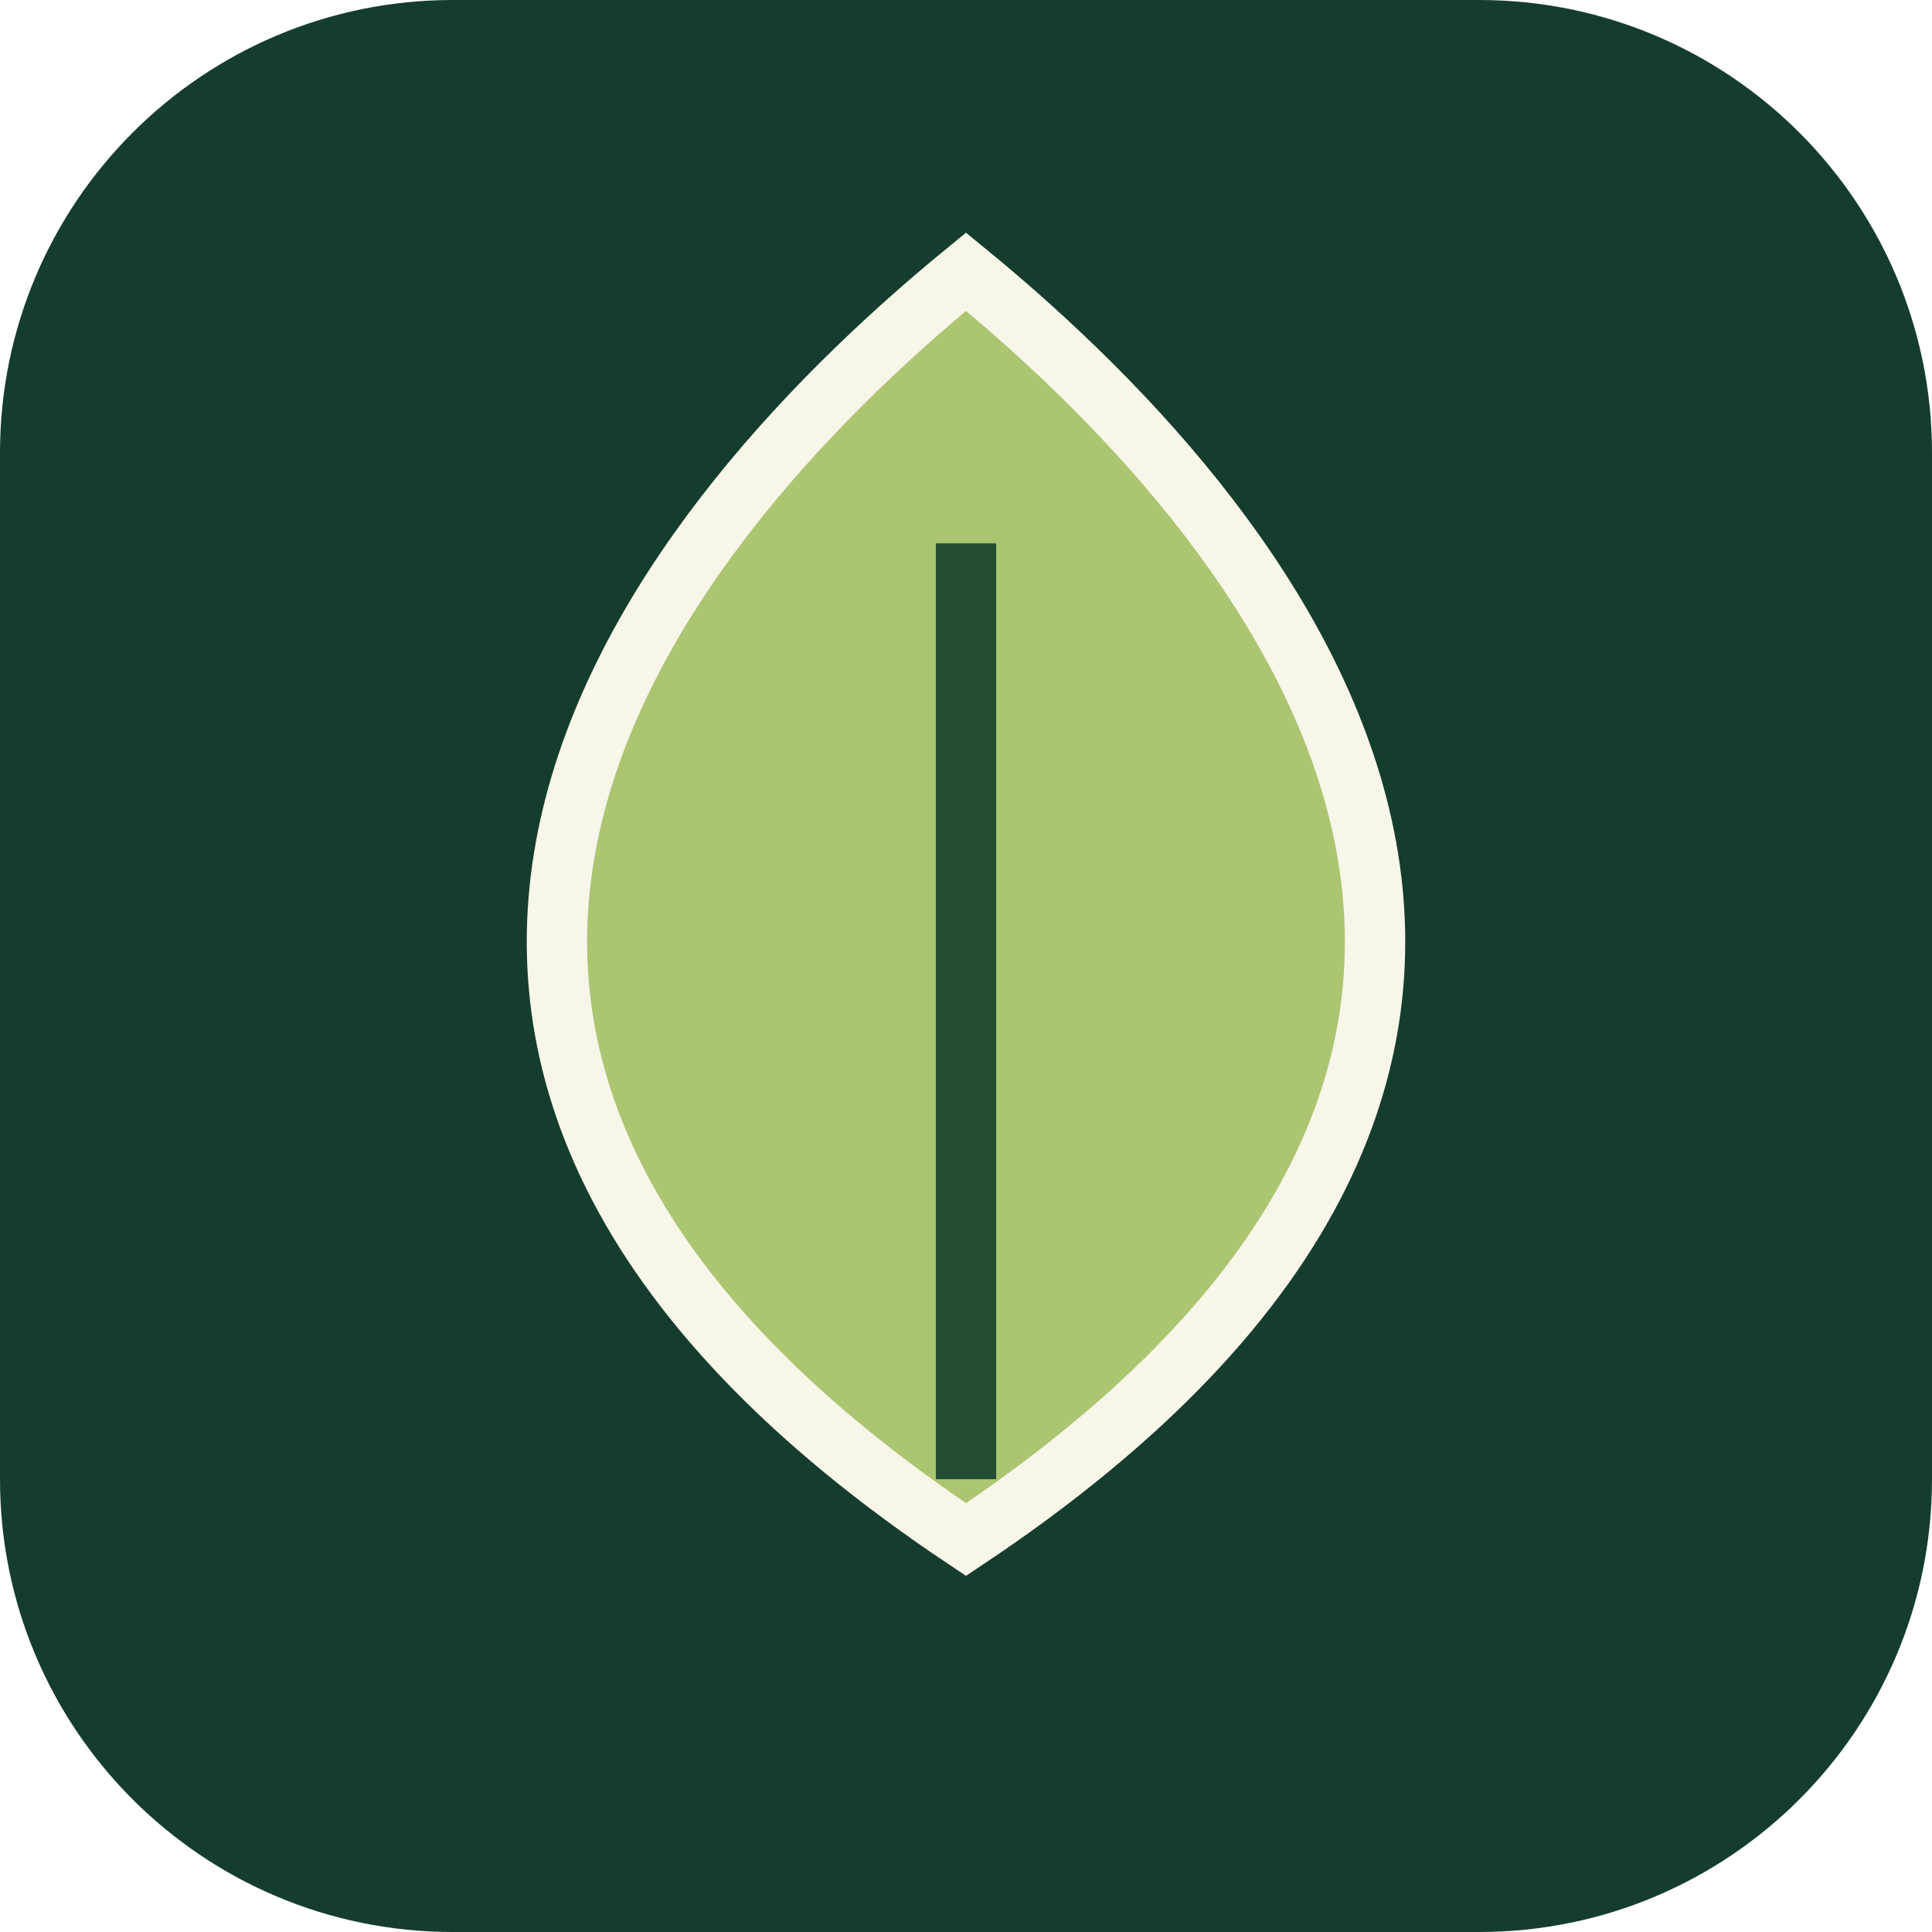
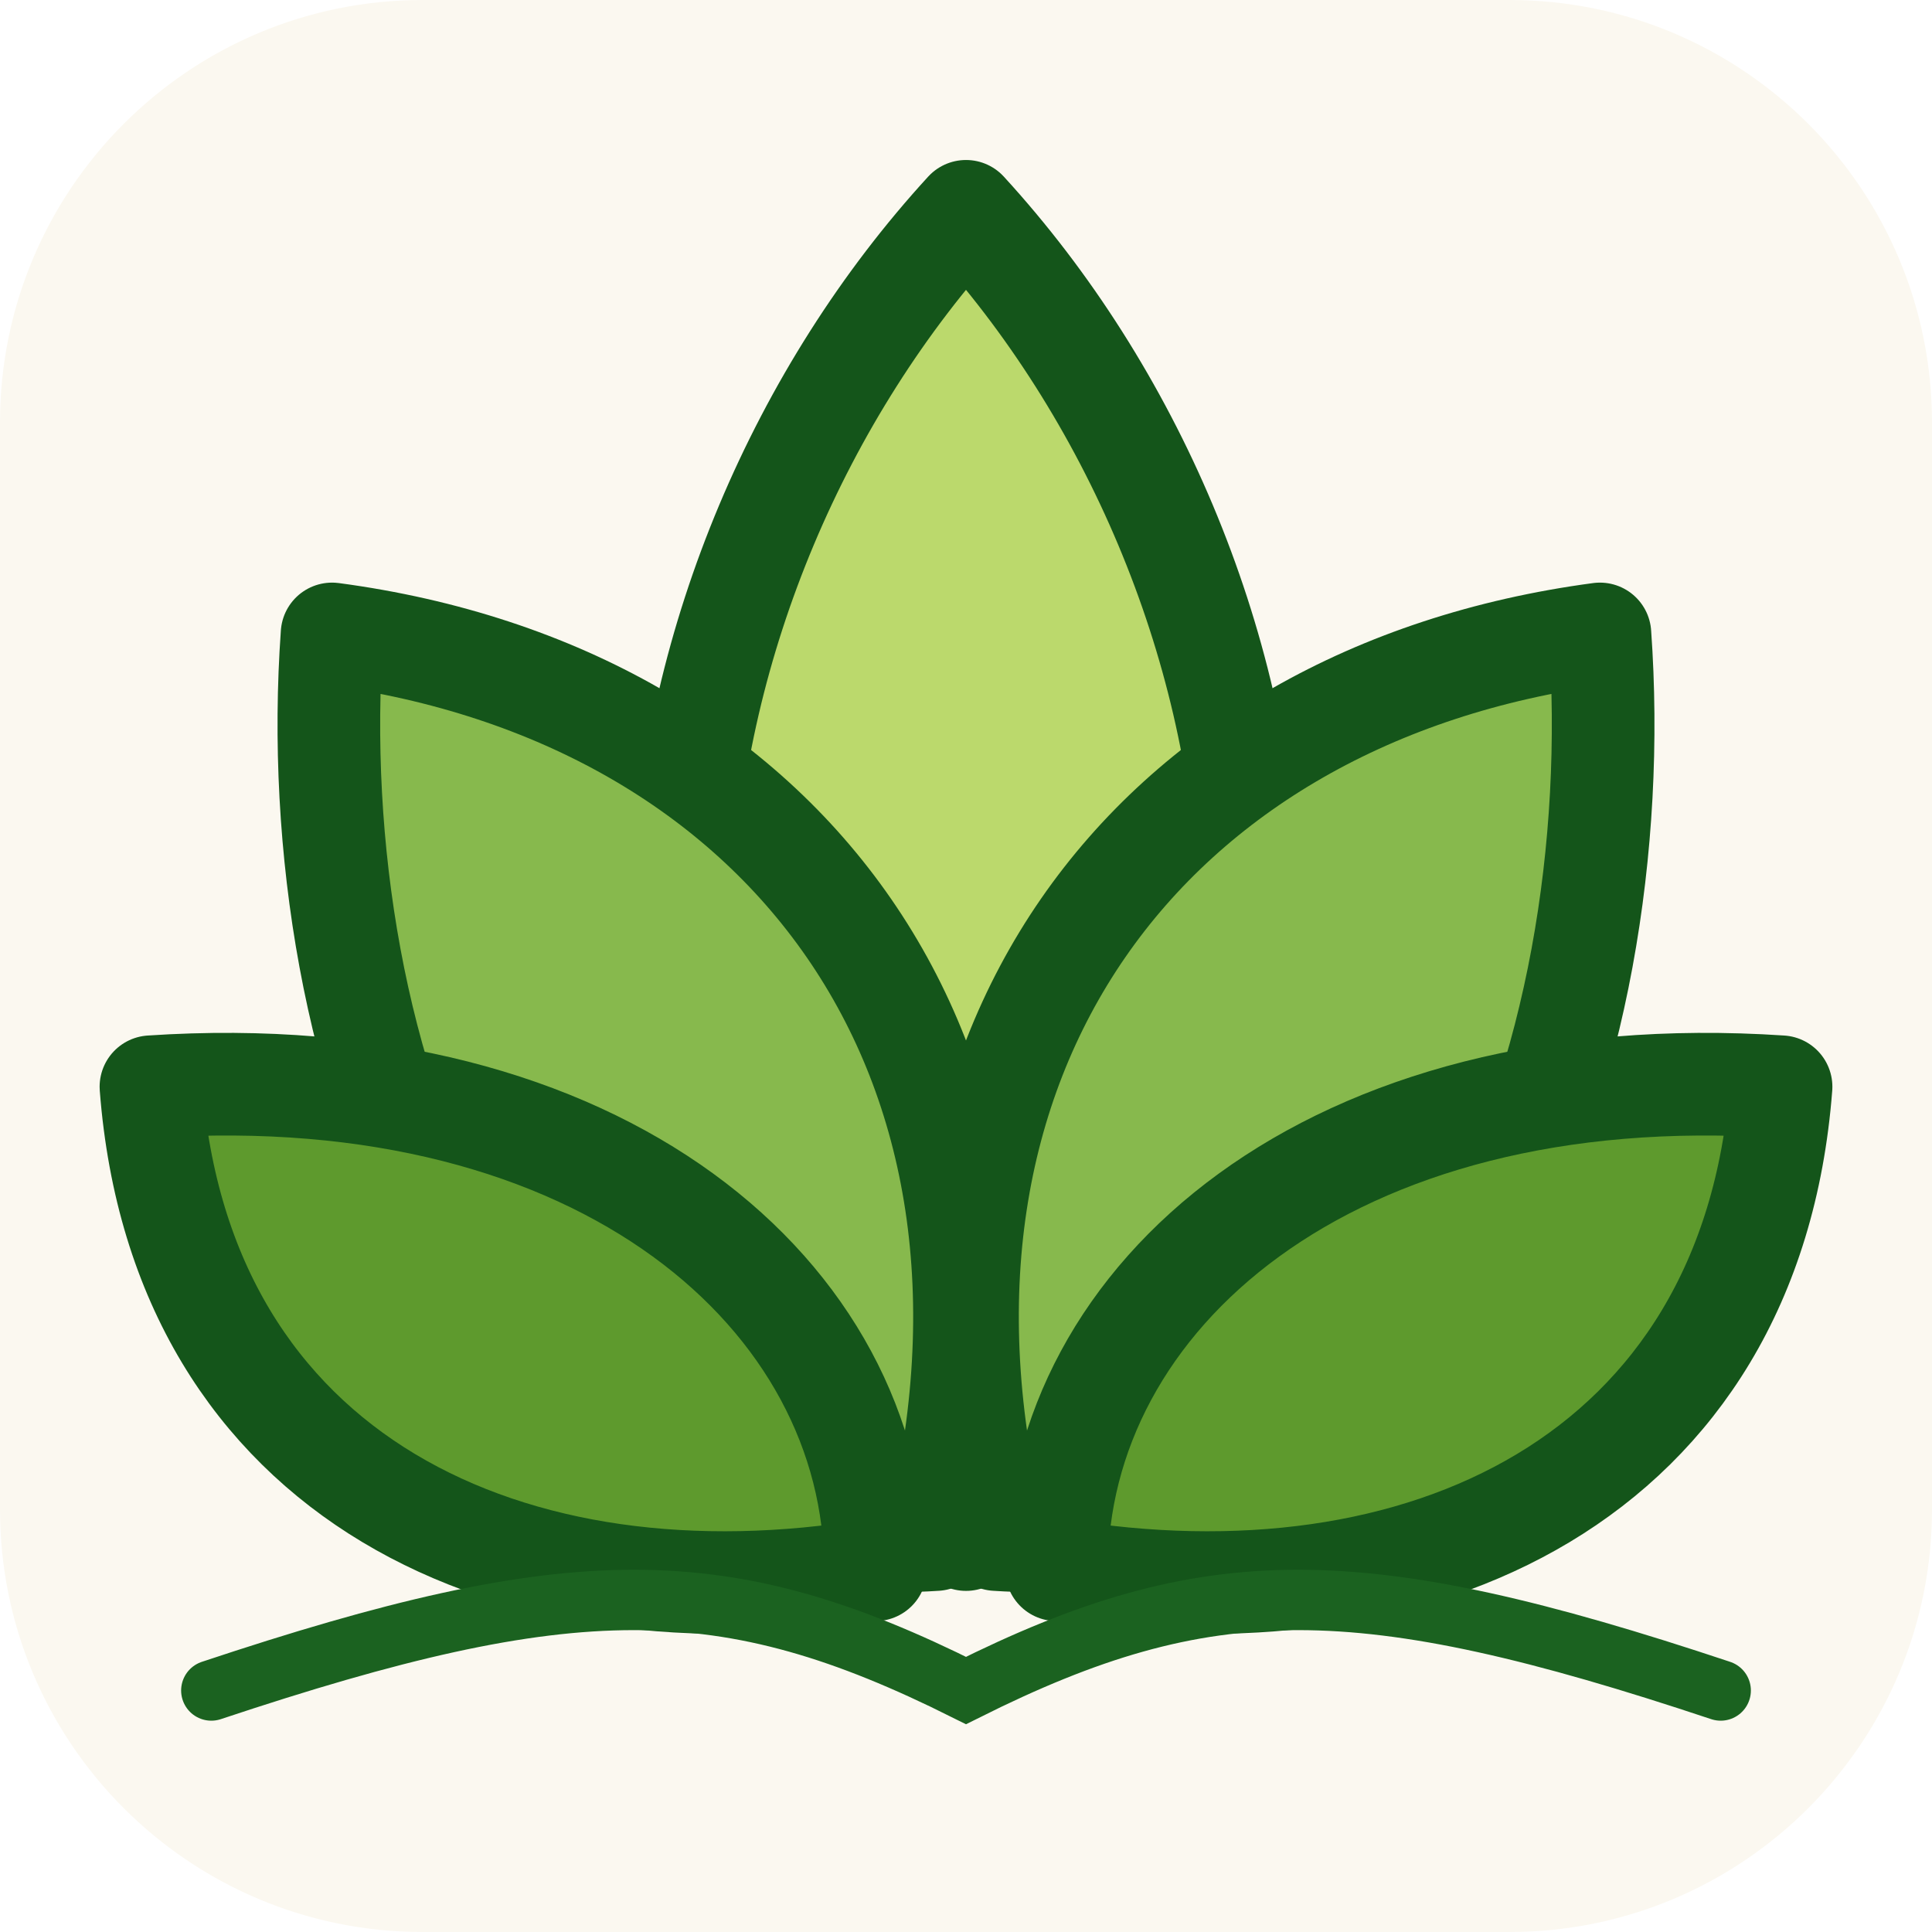
- <svg xmlns="http://www.w3.org/2000/svg" viewBox="0 0 64 64">
-   <rect width="64" height="64" rx="15" fill="#153d2d" />
-   <path d="M32 51C8 35 21 18 32 9c11 9 24 26 0 42Z" fill="#abc571" stroke="#f8f5e9" stroke-width="2" />
-   <path d="M32 49V18" stroke="#234e32" stroke-width="2" />
+ <svg xmlns="http://www.w3.org/2000/svg" width="64" height="64" viewBox="0 0 64 64">
+   <rect width="64" height="64" rx="14" fill="#FBF8F0" />
+   <g stroke="#14551A" stroke-width="3.4" stroke-linejoin="round">
+     <path d="M32 51C18 40 21 19 32 7C43 19 46 40 32 51Z" fill="#BBD96C" />
+     <path d="M31 51C16 52 10 35 11 21C26 23 35 35 31 51Z" fill="#87B94D" />
+     <path d="M33 51C48 52 54 35 53 21C38 23 29 35 33 51Z" fill="#87B94D" />
+     <path d="M29 52C17 54 6 49 5 36C20 35 29 43 29 52Z" fill="#5E9A2D" />
+     <path d="M35 52C47 54 58 49 59 36C44 35 35 43 35 52Z" fill="#5E9A2D" />
+   </g>
+   <path d="M7 56c12-4 17-4 25 0 8-4 13-4 25 0" stroke="#1B6220" stroke-width="2" fill="none" stroke-linecap="round" />
</svg>
